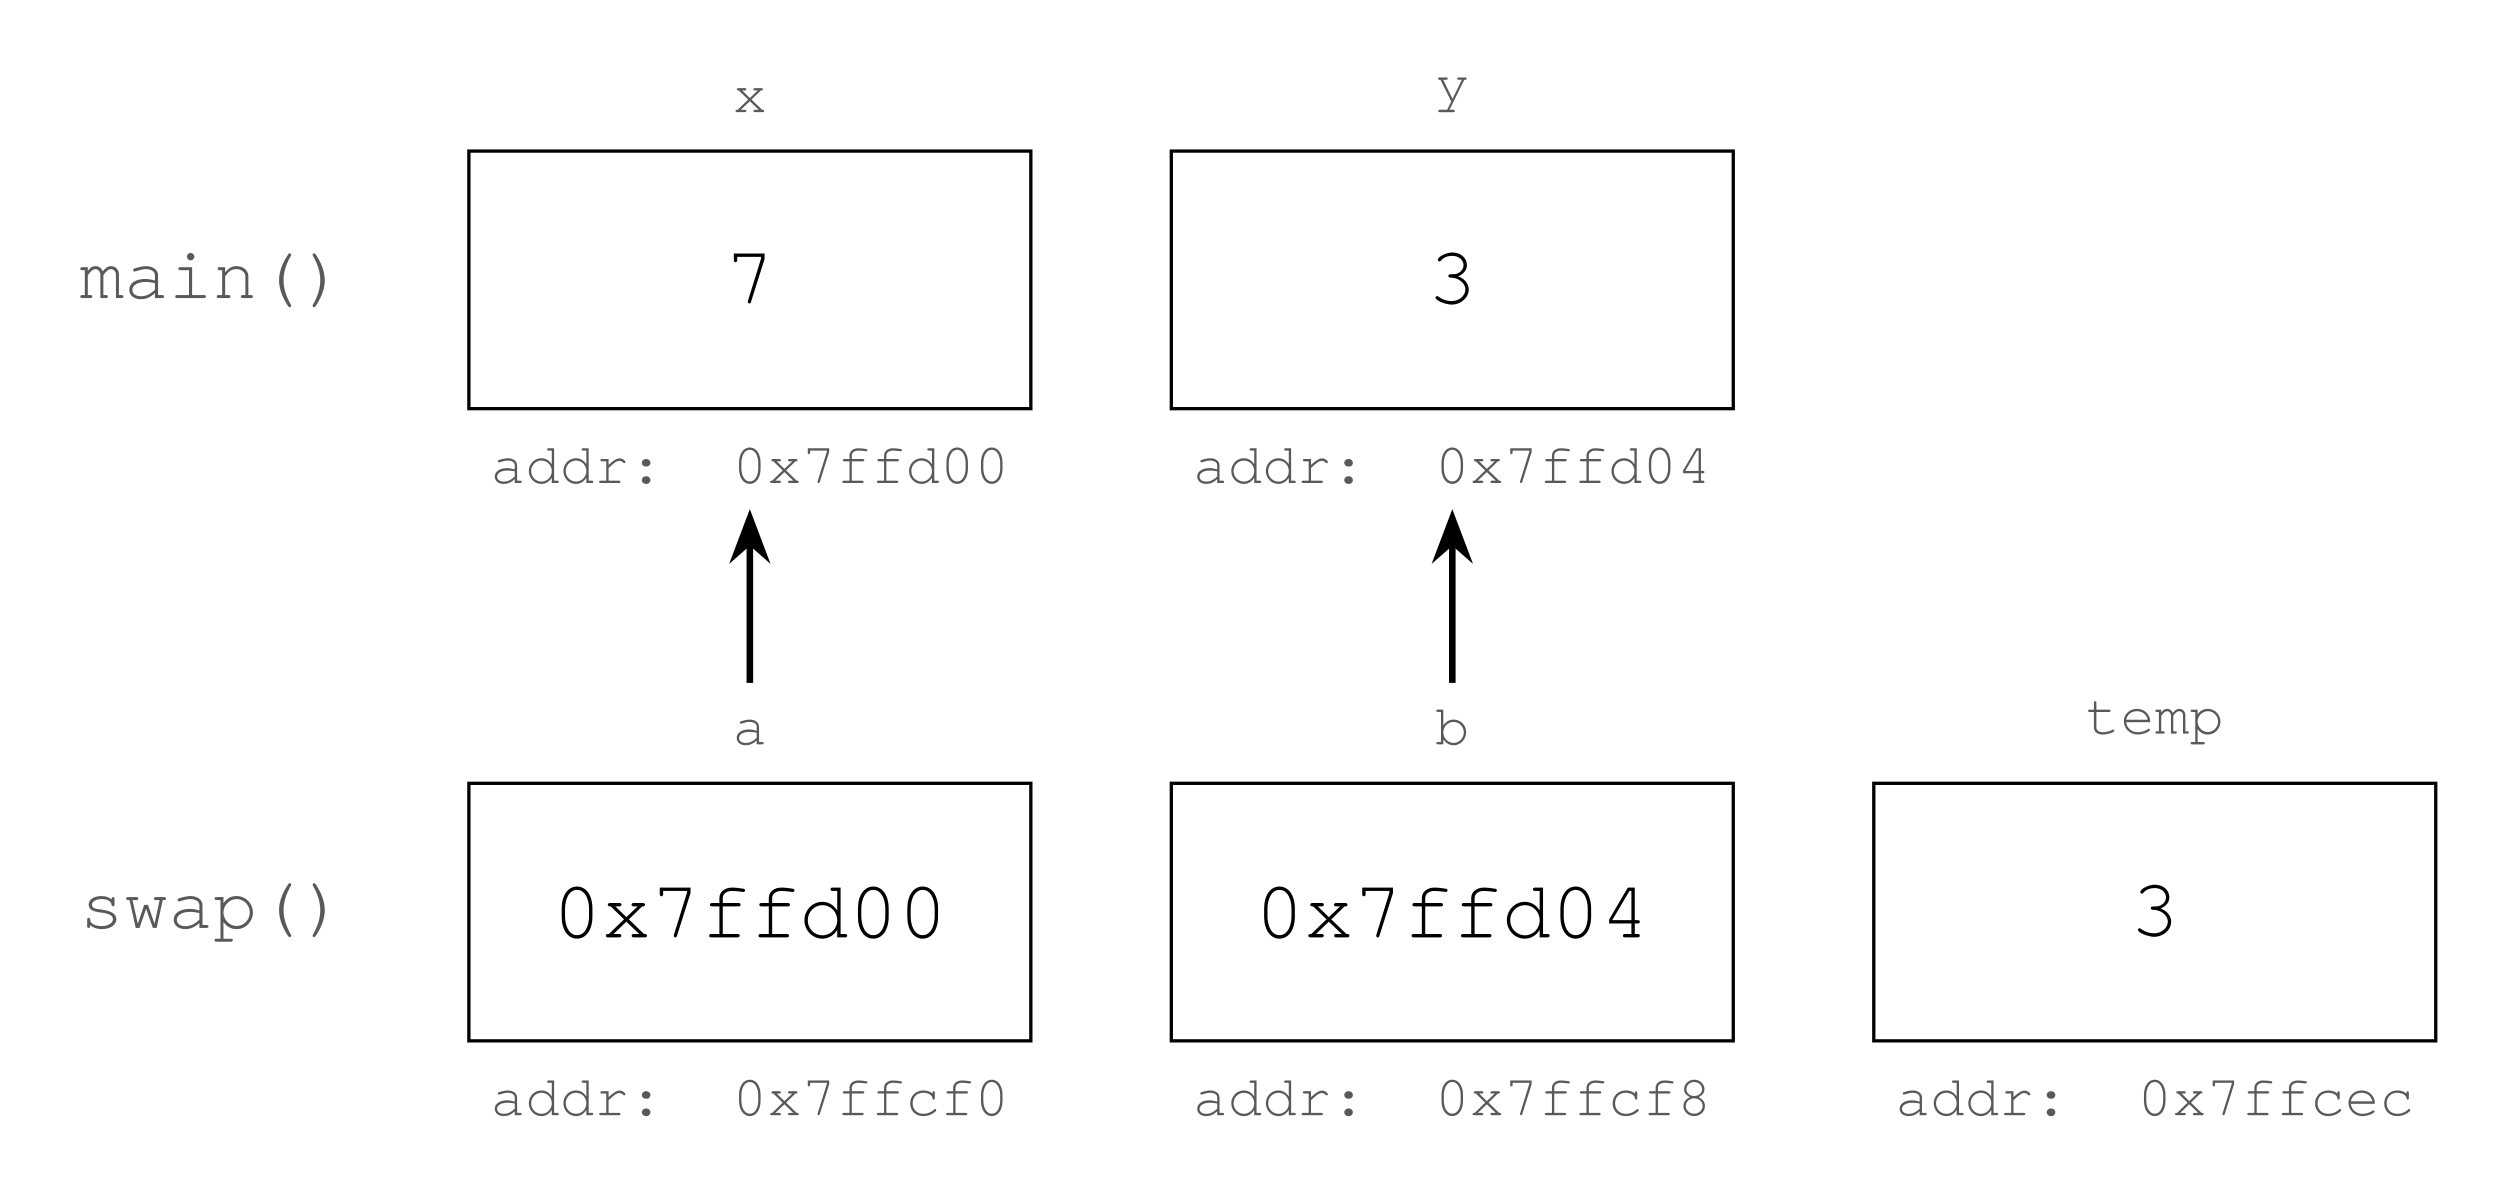
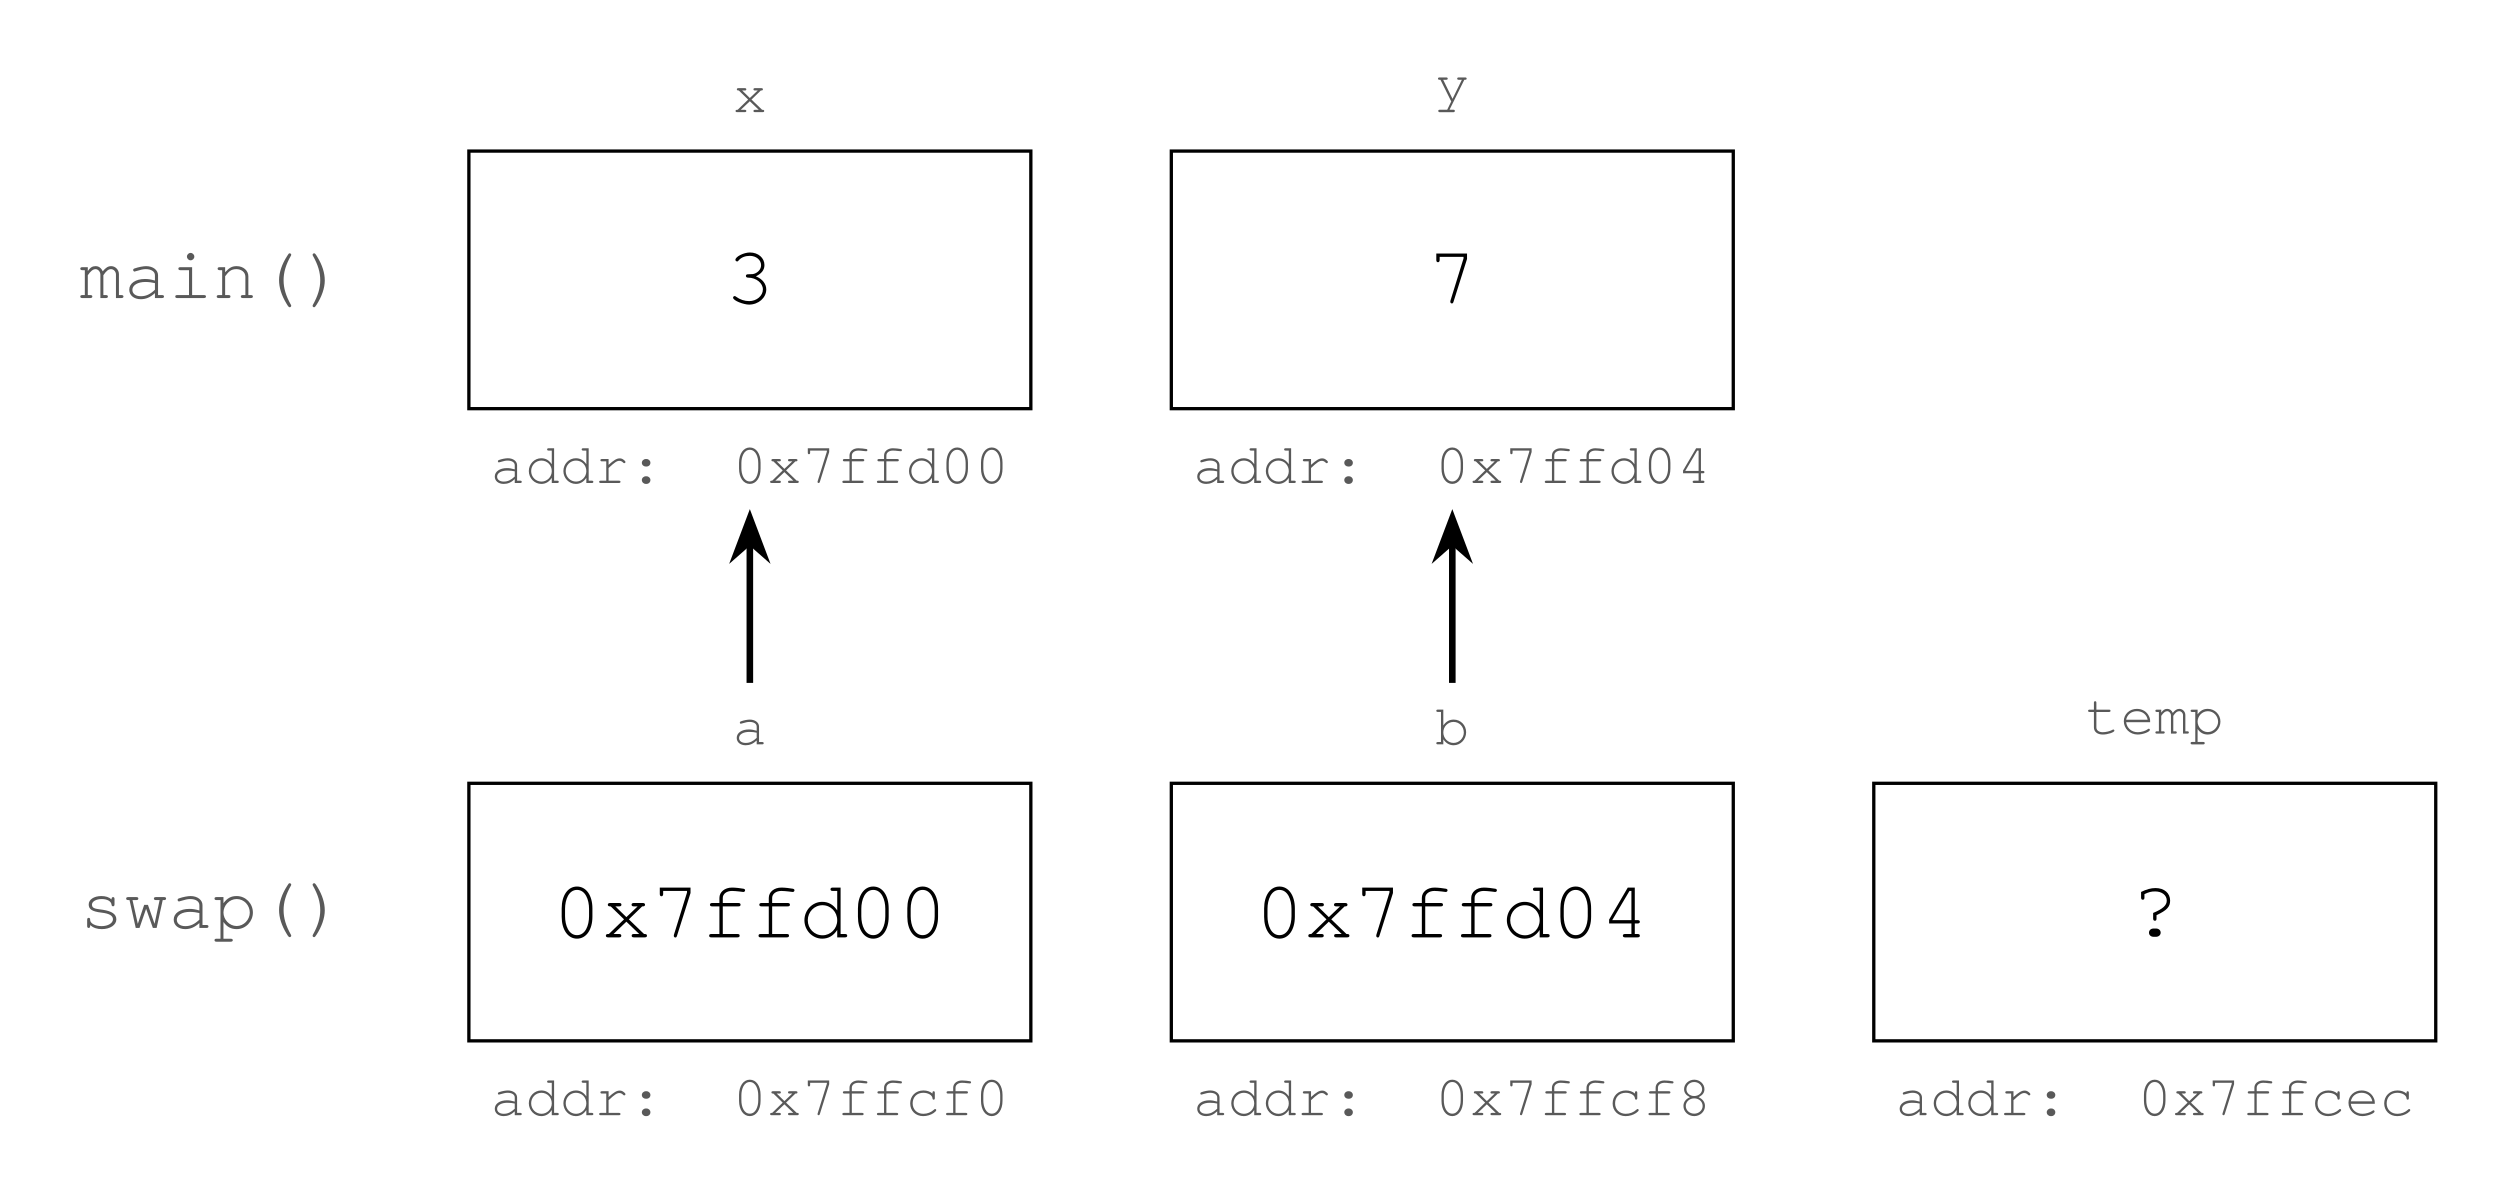
<svg xmlns="http://www.w3.org/2000/svg" xmlns:xlink="http://www.w3.org/1999/xlink" width="301.21" height="144.308" viewBox="0 0 301.21 144.308">
  <defs>
    <g>
      <g id="glyph-0-0">
+         <path d="M 4.953 -1.672 C 4.953 -2.344 4.484 -2.938 3.703 -3.25 C 4.328 -3.562 4.734 -3.969 4.734 -4.609 C 4.734 -5.469 3.984 -6.125 2.984 -6.125 C 2.25 -6.125 1.234 -5.625 1.234 -5.234 C 1.234 -5.141 1.328 -5.047 1.438 -5.047 C 1.516 -5.047 1.547 -5.062 1.641 -5.188 C 1.938 -5.531 2.422 -5.719 2.969 -5.719 C 3.734 -5.719 4.328 -5.234 4.328 -4.594 C 4.328 -4.172 4.047 -3.797 3.625 -3.609 C 3.406 -3.516 3.266 -3.5 2.766 -3.5 C 2.594 -3.5 2.5 -3.438 2.5 -3.297 C 2.5 -3.172 2.594 -3.094 2.766 -3.094 C 3.734 -3.094 4.547 -2.438 4.547 -1.672 C 4.547 -0.906 3.797 -0.266 2.891 -0.266 C 2.328 -0.266 1.781 -0.453 1.312 -0.797 C 1.234 -0.859 1.203 -0.875 1.141 -0.875 C 1.047 -0.875 0.953 -0.781 0.953 -0.688 C 0.953 -0.312 2.25 0.156 2.875 0.156 C 4.016 0.156 4.953 -0.672 4.953 -1.672 Z M 4.953 -1.672 " />
+       </g>
+       <g id="glyph-0-1">
        <path d="M 4.75 -5.344 L 4.75 -6 L 1.047 -6 L 1.047 -5.234 C 1.047 -5.047 1.109 -4.953 1.25 -4.953 C 1.375 -4.953 1.453 -5.047 1.453 -5.234 L 1.453 -5.594 L 4.328 -5.594 L 4.328 -5.406 L 2.75 -0.312 C 2.734 -0.281 2.734 -0.219 2.734 -0.188 C 2.734 -0.078 2.812 0.016 2.922 0.016 C 3.031 0.016 3.078 -0.047 3.125 -0.203 Z M 4.75 -5.344 " />
-       </g>
-       <g id="glyph-0-1">
-         <path d="M 4.953 -1.672 C 4.953 -2.344 4.484 -2.938 3.703 -3.25 C 4.328 -3.562 4.734 -3.969 4.734 -4.609 C 4.734 -5.469 3.984 -6.125 2.984 -6.125 C 2.25 -6.125 1.234 -5.625 1.234 -5.234 C 1.234 -5.141 1.328 -5.047 1.438 -5.047 C 1.516 -5.047 1.547 -5.062 1.641 -5.188 C 1.938 -5.531 2.422 -5.719 2.969 -5.719 C 3.734 -5.719 4.328 -5.234 4.328 -4.594 C 4.328 -4.172 4.047 -3.797 3.625 -3.609 C 3.406 -3.516 3.266 -3.5 2.766 -3.5 C 2.594 -3.5 2.5 -3.438 2.5 -3.297 C 2.5 -3.172 2.594 -3.094 2.766 -3.094 C 3.734 -3.094 4.547 -2.438 4.547 -1.672 C 4.547 -0.906 3.797 -0.266 2.891 -0.266 C 2.328 -0.266 1.781 -0.453 1.312 -0.797 C 1.234 -0.859 1.203 -0.875 1.141 -0.875 C 1.047 -0.875 0.953 -0.781 0.953 -0.688 C 0.953 -0.312 2.25 0.156 2.875 0.156 C 4.016 0.156 4.953 -0.672 4.953 -1.672 Z M 4.953 -1.672 " />
      </g>
      <g id="glyph-0-2">
        <path d="M 4.828 -2.484 L 4.828 -3.484 C 4.828 -5.062 4.078 -6.125 2.969 -6.125 C 1.875 -6.125 1.125 -5.062 1.125 -3.484 L 1.125 -2.484 C 1.125 -0.922 1.875 0.156 2.969 0.156 C 4.078 0.156 4.828 -0.922 4.828 -2.484 Z M 4.422 -2.547 C 4.422 -1.453 3.984 -0.266 2.969 -0.266 C 1.969 -0.266 1.531 -1.453 1.531 -2.547 L 1.531 -3.438 C 1.531 -4.531 1.969 -5.719 2.969 -5.719 C 3.984 -5.719 4.422 -4.531 4.422 -3.438 Z M 4.422 -2.547 " />
      </g>
      <g id="glyph-0-3">
        <path d="M 5.453 -0.203 C 5.453 -0.344 5.359 -0.406 5.172 -0.406 L 5.094 -0.406 L 3.266 -2.172 L 4.875 -3.734 L 4.953 -3.734 C 5.125 -3.734 5.219 -3.797 5.219 -3.938 C 5.219 -4.062 5.125 -4.141 4.953 -4.141 L 3.859 -4.141 C 3.688 -4.141 3.594 -4.062 3.594 -3.938 C 3.594 -3.797 3.688 -3.734 3.859 -3.734 L 4.328 -3.734 L 2.969 -2.438 L 1.641 -3.734 L 2.109 -3.734 C 2.281 -3.734 2.375 -3.797 2.375 -3.938 C 2.375 -4.078 2.281 -4.141 2.109 -4.141 L 1 -4.141 C 0.828 -4.141 0.734 -4.062 0.734 -3.938 C 0.734 -3.797 0.828 -3.734 1 -3.734 L 1.078 -3.734 L 2.688 -2.172 L 0.859 -0.406 L 0.781 -0.406 C 0.594 -0.406 0.5 -0.344 0.5 -0.203 C 0.5 -0.062 0.594 0 0.781 0 L 2.094 0 C 2.266 0 2.359 -0.062 2.359 -0.203 C 2.359 -0.344 2.266 -0.406 2.094 -0.406 L 1.422 -0.406 L 2.969 -1.891 L 4.516 -0.406 L 3.875 -0.406 C 3.688 -0.406 3.609 -0.344 3.609 -0.203 C 3.609 -0.062 3.688 0 3.875 0 L 5.172 0 C 5.359 0 5.453 -0.062 5.453 -0.203 Z M 5.453 -0.203 " />
      </g>
      <g id="glyph-0-4">
        <path d="M 5.375 -5.672 C 5.375 -5.766 5.312 -5.828 5.188 -5.859 C 4.875 -5.922 4.188 -6 3.812 -6 C 2.922 -6 2.281 -5.469 2.281 -4.75 L 2.281 -4.141 L 1.406 -4.141 C 1.234 -4.141 1.141 -4.062 1.141 -3.938 C 1.141 -3.797 1.234 -3.734 1.406 -3.734 L 2.281 -3.734 L 2.281 -0.406 L 1.312 -0.406 C 1.125 -0.406 1.047 -0.344 1.047 -0.203 C 1.047 -0.062 1.125 0 1.312 0 L 4.453 0 C 4.625 0 4.719 -0.062 4.719 -0.203 C 4.719 -0.344 4.641 -0.406 4.453 -0.406 L 2.688 -0.406 L 2.688 -3.734 L 4.562 -3.734 C 4.75 -3.734 4.828 -3.797 4.828 -3.938 C 4.828 -4.062 4.75 -4.141 4.562 -4.141 L 2.688 -4.141 L 2.688 -4.75 C 2.688 -5.234 3.141 -5.594 3.797 -5.594 C 4.016 -5.594 4.391 -5.562 4.656 -5.531 C 5.141 -5.469 5.156 -5.469 5.156 -5.469 C 5.281 -5.469 5.375 -5.547 5.375 -5.672 Z M 5.375 -5.672 " />
      </g>
      <g id="glyph-0-5">
        <path d="M 5.781 -0.203 C 5.781 -0.344 5.688 -0.406 5.516 -0.406 L 4.984 -0.406 L 4.984 -6 L 4.031 -6 C 3.859 -6 3.766 -5.922 3.766 -5.797 C 3.766 -5.656 3.859 -5.594 4.031 -5.594 L 4.578 -5.594 L 4.578 -3.25 C 4.094 -3.953 3.516 -4.281 2.766 -4.281 C 1.594 -4.281 0.625 -3.281 0.625 -2.062 C 0.625 -0.844 1.594 0.156 2.766 0.156 C 3.516 0.156 4.109 -0.188 4.578 -0.891 L 4.578 0 L 5.516 0 C 5.688 0 5.781 -0.062 5.781 -0.203 Z M 4.578 -2.047 C 4.578 -1.047 3.781 -0.25 2.812 -0.25 C 1.812 -0.25 1.031 -1.047 1.031 -2.062 C 1.031 -3.062 1.812 -3.875 2.797 -3.875 C 3.797 -3.875 4.578 -3.078 4.578 -2.047 Z M 4.578 -2.047 " />
      </g>
      <g id="glyph-0-6">
        <path d="M 4.75 -0.203 C 4.75 -0.344 4.656 -0.406 4.469 -0.406 L 4.141 -0.406 L 4.141 -1.672 L 4.469 -1.672 C 4.656 -1.672 4.75 -1.75 4.75 -1.875 C 4.75 -2.016 4.656 -2.078 4.469 -2.078 L 4.141 -2.078 L 4.141 -6 L 3.297 -6 L 1.047 -2.141 L 1.047 -1.672 L 3.734 -1.672 L 3.734 -0.406 L 2.969 -0.406 C 2.797 -0.406 2.703 -0.344 2.703 -0.203 C 2.703 -0.062 2.797 0 2.969 0 L 4.469 0 C 4.656 0 4.75 -0.062 4.75 -0.203 Z M 3.734 -2.078 L 1.422 -2.078 L 3.5 -5.594 L 3.734 -5.594 Z M 3.734 -2.078 " />
+       </g>
+       <g id="glyph-0-7">
+         <path d="M 4.828 -4.203 C 4.828 -5.109 4.125 -5.719 3.062 -5.719 C 2.516 -5.719 1.969 -5.562 1.328 -5.25 L 1.328 -4.578 C 1.328 -4.391 1.406 -4.312 1.531 -4.312 C 1.672 -4.312 1.734 -4.391 1.734 -4.578 L 1.734 -4.984 C 2.25 -5.234 2.562 -5.312 3.016 -5.312 C 3.844 -5.312 4.422 -4.859 4.422 -4.203 C 4.422 -3.625 3.938 -3.203 2.781 -2.719 L 2.781 -2.047 C 2.781 -1.859 2.859 -1.781 3 -1.781 C 3.125 -1.781 3.188 -1.859 3.188 -2.047 L 3.188 -2.453 C 4.438 -3.031 4.828 -3.469 4.828 -4.203 Z M 3.688 -0.344 C 3.688 -0.641 3.453 -0.844 3.109 -0.844 L 2.844 -0.844 C 2.516 -0.844 2.281 -0.641 2.281 -0.344 C 2.281 -0.047 2.516 0.156 2.844 0.156 L 3.109 0.156 C 3.453 0.156 3.688 -0.062 3.688 -0.344 Z M 3.688 -0.344 " />
      </g>
      <g id="glyph-1-0">
        <path d="M 3.812 -0.141 C 3.812 -0.234 3.75 -0.281 3.625 -0.281 L 3.562 -0.281 L 2.281 -1.516 L 3.406 -2.609 L 3.469 -2.609 C 3.594 -2.609 3.656 -2.656 3.656 -2.75 C 3.656 -2.844 3.594 -2.891 3.469 -2.891 L 2.703 -2.891 C 2.578 -2.891 2.516 -2.844 2.516 -2.75 C 2.516 -2.656 2.578 -2.609 2.703 -2.609 L 3.031 -2.609 L 2.078 -1.703 L 1.156 -2.609 L 1.469 -2.609 C 1.594 -2.609 1.656 -2.656 1.656 -2.75 C 1.656 -2.844 1.594 -2.891 1.469 -2.891 L 0.703 -2.891 C 0.578 -2.891 0.516 -2.844 0.516 -2.75 C 0.516 -2.656 0.578 -2.609 0.703 -2.609 L 0.75 -2.609 L 1.875 -1.516 L 0.609 -0.281 L 0.547 -0.281 C 0.422 -0.281 0.359 -0.234 0.359 -0.141 C 0.359 -0.047 0.422 0 0.547 0 L 1.469 0 C 1.594 0 1.656 -0.047 1.656 -0.141 C 1.656 -0.234 1.594 -0.281 1.469 -0.281 L 0.984 -0.281 L 2.078 -1.312 L 3.156 -0.281 L 2.703 -0.281 C 2.578 -0.281 2.516 -0.234 2.516 -0.141 C 2.516 -0.047 2.578 0 2.703 0 L 3.625 0 C 3.75 0 3.812 -0.047 3.812 -0.141 Z M 3.812 -0.141 " />
      </g>
      <g id="glyph-1-1">
        <path d="M 3.75 -0.141 C 3.75 -0.234 3.688 -0.281 3.562 -0.281 L 3.188 -0.281 L 3.188 -2.141 C 3.188 -2.625 2.719 -2.984 2.078 -2.984 C 1.812 -2.984 1.359 -2.906 0.984 -2.766 C 0.906 -2.734 0.875 -2.688 0.875 -2.625 C 0.875 -2.547 0.922 -2.484 1 -2.484 C 1 -2.484 1.047 -2.484 1.062 -2.5 C 1.609 -2.656 1.797 -2.703 2.047 -2.703 C 2.562 -2.703 2.906 -2.484 2.906 -2.141 L 2.906 -1.641 C 2.5 -1.75 2.281 -1.797 1.969 -1.797 C 1.094 -1.797 0.5 -1.375 0.5 -0.781 C 0.5 -0.25 0.938 0.109 1.578 0.109 C 2.062 0.109 2.484 -0.062 2.906 -0.469 L 2.906 0 L 3.562 0 C 3.688 0 3.75 -0.047 3.75 -0.141 Z M 2.906 -0.781 C 2.438 -0.344 2.062 -0.172 1.578 -0.172 C 1.094 -0.172 0.781 -0.406 0.781 -0.766 C 0.781 -1.203 1.281 -1.5 2.016 -1.5 C 2.328 -1.5 2.656 -1.469 2.906 -1.406 Z M 2.906 -0.781 " />
      </g>
      <g id="glyph-1-2">
        <path d="M 4.047 -0.141 C 4.047 -0.234 3.984 -0.281 3.859 -0.281 L 3.484 -0.281 L 3.484 -4.188 L 2.828 -4.188 C 2.703 -4.188 2.641 -4.141 2.641 -4.047 C 2.641 -3.953 2.703 -3.906 2.828 -3.906 L 3.203 -3.906 L 3.203 -2.266 C 2.859 -2.766 2.453 -2.984 1.938 -2.984 C 1.109 -2.984 0.438 -2.297 0.438 -1.438 C 0.438 -0.594 1.109 0.109 1.938 0.109 C 2.453 0.109 2.875 -0.125 3.203 -0.625 L 3.203 0 L 3.859 0 C 3.984 0 4.047 -0.047 4.047 -0.141 Z M 3.203 -1.422 C 3.203 -0.734 2.641 -0.172 1.969 -0.172 C 1.266 -0.172 0.719 -0.734 0.719 -1.438 C 0.719 -2.141 1.266 -2.703 1.953 -2.703 C 2.656 -2.703 3.203 -2.156 3.203 -1.422 Z M 3.203 -1.422 " />
      </g>
      <g id="glyph-1-3">
        <path d="M 3.75 -2.531 C 3.75 -2.594 3.719 -2.656 3.594 -2.75 C 3.406 -2.906 3.266 -2.969 3.062 -2.969 C 2.703 -2.969 2.359 -2.766 1.719 -2.188 L 1.719 -2.891 L 0.922 -2.891 C 0.797 -2.891 0.734 -2.844 0.734 -2.75 C 0.734 -2.656 0.797 -2.609 0.922 -2.609 L 1.438 -2.609 L 1.438 -0.281 L 0.766 -0.281 C 0.656 -0.281 0.578 -0.234 0.578 -0.141 C 0.578 -0.062 0.656 0 0.766 0 L 2.969 0 C 3.078 0 3.156 -0.062 3.156 -0.141 C 3.156 -0.234 3.078 -0.281 2.969 -0.281 L 1.719 -0.281 L 1.719 -1.812 C 2.484 -2.516 2.719 -2.672 3.031 -2.672 C 3.188 -2.672 3.328 -2.609 3.5 -2.438 C 3.547 -2.391 3.562 -2.391 3.609 -2.391 C 3.688 -2.391 3.75 -2.453 3.75 -2.531 Z M 3.75 -2.531 " />
      </g>
      <g id="glyph-1-4">
        <path d="M 2.594 -2.438 C 2.594 -2.688 2.391 -2.891 2.109 -2.891 L 2.047 -2.891 C 1.781 -2.891 1.562 -2.688 1.562 -2.438 C 1.562 -2.172 1.781 -1.984 2.047 -1.984 L 2.109 -1.984 C 2.391 -1.984 2.594 -2.172 2.594 -2.438 Z M 2.594 -0.359 C 2.594 -0.609 2.391 -0.812 2.109 -0.812 L 2.047 -0.812 C 1.781 -0.812 1.562 -0.609 1.562 -0.359 C 1.562 -0.094 1.781 0.109 2.047 0.109 L 2.109 0.109 C 2.391 0.109 2.594 -0.094 2.594 -0.359 Z M 2.594 -0.359 " />
      </g>
      <g id="glyph-1-5">
        <path d="M 3.375 -1.734 L 3.375 -2.438 C 3.375 -3.531 2.844 -4.281 2.078 -4.281 C 1.312 -4.281 0.781 -3.531 0.781 -2.438 L 0.781 -1.734 C 0.781 -0.641 1.312 0.109 2.078 0.109 C 2.844 0.109 3.375 -0.641 3.375 -1.734 Z M 3.094 -1.781 C 3.094 -1.016 2.781 -0.188 2.078 -0.188 C 1.375 -0.188 1.062 -1.016 1.062 -1.781 L 1.062 -2.406 C 1.062 -3.156 1.375 -4 2.078 -4 C 2.781 -4 3.094 -3.156 3.094 -2.406 Z M 3.094 -1.781 " />
      </g>
      <g id="glyph-1-6">
        <path d="M 3.312 -3.734 L 3.312 -4.188 L 0.734 -4.188 L 0.734 -3.656 C 0.734 -3.531 0.781 -3.469 0.875 -3.469 C 0.969 -3.469 1.016 -3.531 1.016 -3.656 L 1.016 -3.906 L 3.031 -3.906 L 3.031 -3.781 L 1.922 -0.219 C 1.922 -0.188 1.906 -0.156 1.906 -0.125 C 1.906 -0.062 1.969 0 2.047 0 C 2.109 0 2.156 -0.031 2.188 -0.141 Z M 3.312 -3.734 " />
      </g>
      <g id="glyph-1-7">
        <path d="M 3.75 -3.969 C 3.75 -4.031 3.719 -4.078 3.625 -4.094 C 3.406 -4.141 2.922 -4.188 2.656 -4.188 C 2.047 -4.188 1.594 -3.828 1.594 -3.312 L 1.594 -2.891 L 0.984 -2.891 C 0.859 -2.891 0.797 -2.844 0.797 -2.75 C 0.797 -2.656 0.859 -2.609 0.984 -2.609 L 1.594 -2.609 L 1.594 -0.281 L 0.922 -0.281 C 0.797 -0.281 0.734 -0.234 0.734 -0.141 C 0.734 -0.047 0.797 0 0.922 0 L 3.109 0 C 3.234 0 3.297 -0.047 3.297 -0.141 C 3.297 -0.234 3.234 -0.281 3.109 -0.281 L 1.875 -0.281 L 1.875 -2.609 L 3.188 -2.609 C 3.312 -2.609 3.375 -2.656 3.375 -2.75 C 3.375 -2.844 3.312 -2.891 3.188 -2.891 L 1.875 -2.891 L 1.875 -3.312 C 1.875 -3.656 2.188 -3.906 2.656 -3.906 C 2.797 -3.906 3.078 -3.891 3.266 -3.859 C 3.594 -3.828 3.609 -3.828 3.609 -3.828 C 3.688 -3.828 3.75 -3.875 3.75 -3.969 Z M 3.75 -3.969 " />
      </g>
      <g id="glyph-1-8">
        <path d="M 3.812 -2.75 C 3.812 -2.844 3.75 -2.891 3.625 -2.891 L 2.859 -2.891 C 2.734 -2.891 2.672 -2.844 2.672 -2.75 C 2.672 -2.656 2.734 -2.609 2.859 -2.609 L 3.234 -2.609 L 2.109 -0.312 L 0.984 -2.609 L 1.344 -2.609 C 1.469 -2.609 1.531 -2.656 1.531 -2.75 C 1.531 -2.844 1.469 -2.891 1.344 -2.891 L 0.547 -2.891 C 0.422 -2.891 0.359 -2.844 0.359 -2.75 C 0.359 -2.656 0.422 -2.609 0.547 -2.609 L 0.656 -2.609 L 1.953 0 L 1.469 1 L 0.578 1 C 0.453 1 0.391 1.047 0.391 1.141 C 0.391 1.234 0.453 1.297 0.578 1.297 L 2.203 1.297 C 2.328 1.297 2.391 1.234 2.391 1.141 C 2.391 1.047 2.328 1 2.203 1 L 1.75 1 L 3.531 -2.609 L 3.625 -2.609 C 3.75 -2.609 3.812 -2.656 3.812 -2.75 Z M 3.812 -2.75 " />
      </g>
      <g id="glyph-1-9">
        <path d="M 3.312 -0.141 C 3.312 -0.234 3.25 -0.281 3.125 -0.281 L 2.891 -0.281 L 2.891 -1.172 L 3.125 -1.172 C 3.25 -1.172 3.312 -1.219 3.312 -1.312 C 3.312 -1.406 3.25 -1.453 3.125 -1.453 L 2.891 -1.453 L 2.891 -4.188 L 2.312 -4.188 L 0.734 -1.5 L 0.734 -1.172 L 2.609 -1.172 L 2.609 -0.281 L 2.078 -0.281 C 1.953 -0.281 1.891 -0.234 1.891 -0.141 C 1.891 -0.047 1.953 0 2.078 0 L 3.125 0 C 3.25 0 3.312 -0.047 3.312 -0.141 Z M 2.609 -1.453 L 1 -1.453 L 2.438 -3.906 L 2.609 -3.906 Z M 2.609 -1.453 " />
      </g>
      <g id="glyph-1-10">
        <path d="M 3.719 -0.609 C 3.719 -0.688 3.656 -0.75 3.578 -0.75 C 3.531 -0.75 3.516 -0.734 3.453 -0.672 C 3.094 -0.344 2.656 -0.172 2.156 -0.172 C 1.406 -0.172 0.875 -0.688 0.875 -1.422 C 0.875 -2.188 1.391 -2.703 2.156 -2.703 C 2.734 -2.703 3.234 -2.422 3.266 -2.047 C 3.281 -1.922 3.312 -1.875 3.406 -1.875 C 3.5 -1.875 3.547 -1.938 3.547 -2.062 L 3.547 -2.703 C 3.547 -2.828 3.5 -2.891 3.406 -2.891 C 3.312 -2.891 3.266 -2.828 3.266 -2.703 L 3.266 -2.609 C 2.969 -2.859 2.609 -2.984 2.172 -2.984 C 1.25 -2.984 0.578 -2.328 0.578 -1.422 C 0.578 -0.531 1.234 0.109 2.141 0.109 C 2.609 0.109 3.062 -0.031 3.406 -0.266 C 3.609 -0.406 3.719 -0.531 3.719 -0.609 Z M 3.719 -0.609 " />
      </g>
      <g id="glyph-1-11">
        <path d="M 3.75 -1.453 C 3.75 -2.312 3.094 -2.984 2.25 -2.984 C 1.734 -2.984 1.344 -2.766 1 -2.281 L 1 -4.188 L 0.344 -4.188 C 0.219 -4.188 0.156 -4.141 0.156 -4.047 C 0.156 -3.953 0.219 -3.906 0.344 -3.906 L 0.719 -3.906 L 0.719 -0.281 L 0.344 -0.281 C 0.219 -0.281 0.156 -0.234 0.156 -0.141 C 0.156 -0.047 0.219 0 0.344 0 L 1 0 L 1 -0.609 C 1.328 -0.125 1.734 0.109 2.25 0.109 C 3.078 0.109 3.75 -0.594 3.75 -1.453 Z M 3.469 -1.422 C 3.469 -0.75 2.906 -0.172 2.234 -0.172 C 1.547 -0.172 1 -0.75 1 -1.438 C 1 -2.141 1.547 -2.703 2.234 -2.703 C 2.922 -2.703 3.469 -2.141 3.469 -1.422 Z M 3.469 -1.422 " />
      </g>
      <g id="glyph-1-12">
        <path d="M 3.375 -1.109 C 3.375 -1.578 3.109 -1.938 2.609 -2.172 C 3.094 -2.422 3.312 -2.719 3.312 -3.141 C 3.312 -3.766 2.75 -4.281 2.078 -4.281 C 1.422 -4.281 0.859 -3.766 0.859 -3.141 C 0.859 -2.719 1.078 -2.422 1.562 -2.172 C 1.047 -1.938 0.781 -1.578 0.781 -1.109 C 0.781 -0.438 1.359 0.109 2.078 0.109 C 2.797 0.109 3.375 -0.438 3.375 -1.109 Z M 3.031 -3.125 C 3.031 -2.672 2.609 -2.312 2.078 -2.312 C 1.547 -2.312 1.141 -2.672 1.141 -3.125 C 1.141 -3.609 1.547 -4 2.078 -4 C 2.609 -4 3.031 -3.609 3.031 -3.125 Z M 3.094 -1.109 C 3.094 -0.594 2.641 -0.188 2.078 -0.188 C 1.516 -0.188 1.062 -0.594 1.062 -1.109 C 1.062 -1.625 1.516 -2.031 2.078 -2.031 C 2.656 -2.031 3.094 -1.641 3.094 -1.109 Z M 3.094 -1.109 " />
      </g>
      <g id="glyph-1-13">
        <path d="M 3.469 -0.359 C 3.469 -0.422 3.406 -0.5 3.328 -0.5 C 3.297 -0.5 3.281 -0.484 3.219 -0.453 C 2.953 -0.297 2.453 -0.172 2.062 -0.172 C 1.594 -0.172 1.297 -0.406 1.297 -0.75 L 1.297 -2.609 L 2.812 -2.609 C 2.938 -2.609 3 -2.656 3 -2.75 C 3 -2.844 2.938 -2.891 2.812 -2.891 L 1.297 -2.891 L 1.297 -3.719 C 1.297 -3.844 1.25 -3.906 1.156 -3.906 C 1.047 -3.906 1 -3.844 1 -3.719 L 1 -2.891 L 0.5 -2.891 C 0.359 -2.891 0.297 -2.844 0.297 -2.75 C 0.297 -2.656 0.359 -2.609 0.5 -2.609 L 1 -2.609 L 1 -0.75 C 1 -0.219 1.422 0.109 2.078 0.109 C 2.672 0.109 3.469 -0.156 3.469 -0.359 Z M 3.469 -0.359 " />
      </g>
      <g id="glyph-1-14">
        <path d="M 3.609 -1.375 C 3.609 -1.703 3.594 -1.828 3.484 -2.062 C 3.234 -2.641 2.688 -2.984 2.016 -2.984 C 1.125 -2.984 0.438 -2.344 0.438 -1.5 C 0.438 -0.609 1.172 0.109 2.109 0.109 C 2.75 0.109 3.578 -0.219 3.578 -0.453 C 3.578 -0.531 3.516 -0.594 3.453 -0.594 C 3.406 -0.594 3.391 -0.578 3.344 -0.547 C 3.062 -0.328 2.547 -0.172 2.125 -0.172 C 1.375 -0.172 0.812 -0.656 0.719 -1.375 Z M 3.312 -1.672 L 0.719 -1.672 C 0.844 -2.297 1.344 -2.703 2.016 -2.703 C 2.688 -2.703 3.203 -2.297 3.312 -1.672 Z M 3.312 -1.672 " />
      </g>
      <g id="glyph-1-15">
        <path d="M 4.109 -0.141 C 4.109 -0.234 4.047 -0.281 3.922 -0.281 L 3.688 -0.281 L 3.688 -2.234 C 3.688 -2.656 3.359 -2.984 2.969 -2.984 C 2.672 -2.984 2.453 -2.844 2.172 -2.5 C 2.031 -2.828 1.797 -2.984 1.5 -2.984 C 1.219 -2.984 1.016 -2.859 0.781 -2.531 L 0.781 -2.891 L 0.266 -2.891 C 0.141 -2.891 0.078 -2.844 0.078 -2.75 C 0.078 -2.656 0.141 -2.609 0.266 -2.609 L 0.5 -2.609 L 0.5 -0.281 L 0.266 -0.281 C 0.141 -0.281 0.078 -0.234 0.078 -0.141 C 0.078 -0.047 0.141 0 0.25 0 L 1.016 0 C 1.125 0 1.203 -0.047 1.203 -0.141 C 1.203 -0.234 1.141 -0.281 1.016 -0.281 L 0.781 -0.281 L 0.781 -2.141 C 1.047 -2.531 1.266 -2.703 1.5 -2.703 C 1.734 -2.703 1.953 -2.469 1.953 -2.188 L 1.953 0 L 2.469 0 C 2.594 0 2.656 -0.047 2.656 -0.141 C 2.656 -0.234 2.594 -0.281 2.469 -0.281 L 2.234 -0.281 L 2.234 -2.141 C 2.5 -2.547 2.703 -2.703 2.953 -2.703 C 3.203 -2.703 3.406 -2.484 3.406 -2.219 L 3.406 0 L 3.922 0 C 4.047 0 4.109 -0.047 4.109 -0.141 Z M 4.109 -0.141 " />
      </g>
      <g id="glyph-1-16">
        <path d="M 3.75 -1.453 C 3.75 -2.281 3.094 -2.984 2.234 -2.984 C 1.719 -2.984 1.359 -2.797 1 -2.328 L 1 -2.891 L 0.344 -2.891 C 0.219 -2.891 0.156 -2.844 0.156 -2.75 C 0.156 -2.656 0.219 -2.609 0.344 -2.609 L 0.719 -2.609 L 0.719 1 L 0.344 1 C 0.219 1 0.156 1.047 0.156 1.141 C 0.156 1.234 0.219 1.297 0.344 1.297 L 1.672 1.297 C 1.797 1.297 1.859 1.234 1.859 1.141 C 1.859 1.047 1.797 1 1.672 1 L 1 1 L 1 -0.562 C 1.312 -0.109 1.703 0.109 2.234 0.109 C 3.094 0.109 3.75 -0.625 3.75 -1.453 Z M 3.469 -1.438 C 3.469 -0.797 2.906 -0.188 2.234 -0.188 C 1.547 -0.188 1 -0.797 1 -1.453 C 1 -2.109 1.547 -2.703 2.234 -2.703 C 2.938 -2.703 3.469 -2.109 3.469 -1.438 Z M 3.469 -1.438 " />
      </g>
      <g id="glyph-2-0">
        <path d="M 5.297 -0.188 C 5.297 -0.297 5.203 -0.359 5.047 -0.359 L 4.75 -0.359 L 4.75 -2.875 C 4.75 -3.406 4.328 -3.844 3.812 -3.844 C 3.438 -3.844 3.156 -3.656 2.797 -3.219 C 2.609 -3.641 2.312 -3.844 1.938 -3.844 C 1.562 -3.844 1.297 -3.688 1 -3.25 L 1 -3.719 L 0.344 -3.719 C 0.172 -3.719 0.094 -3.656 0.094 -3.547 C 0.094 -3.422 0.172 -3.359 0.344 -3.359 L 0.641 -3.359 L 0.641 -0.359 L 0.344 -0.359 C 0.172 -0.359 0.094 -0.297 0.094 -0.188 C 0.094 -0.062 0.172 0 0.328 0 L 1.297 0 C 1.453 0 1.547 -0.062 1.547 -0.188 C 1.547 -0.297 1.469 -0.359 1.297 -0.359 L 1 -0.359 L 1 -2.75 C 1.344 -3.25 1.625 -3.484 1.938 -3.484 C 2.234 -3.484 2.516 -3.172 2.516 -2.812 L 2.516 0 L 3.172 0 C 3.344 0 3.422 -0.062 3.422 -0.188 C 3.422 -0.297 3.344 -0.359 3.172 -0.359 L 2.875 -0.359 L 2.875 -2.75 C 3.219 -3.266 3.484 -3.484 3.797 -3.484 C 4.109 -3.484 4.391 -3.188 4.391 -2.844 L 4.391 0 L 5.047 0 C 5.203 0 5.297 -0.062 5.297 -0.188 Z M 5.297 -0.188 " />
      </g>
      <g id="glyph-2-1">
        <path d="M 4.828 -0.188 C 4.828 -0.297 4.75 -0.359 4.578 -0.359 L 4.109 -0.359 L 4.109 -2.75 C 4.109 -3.375 3.5 -3.844 2.672 -3.844 C 2.344 -3.844 1.75 -3.734 1.266 -3.562 C 1.172 -3.531 1.109 -3.469 1.109 -3.375 C 1.109 -3.281 1.203 -3.188 1.281 -3.188 C 1.281 -3.188 1.344 -3.203 1.375 -3.219 C 2.062 -3.422 2.312 -3.484 2.641 -3.484 C 3.297 -3.484 3.734 -3.188 3.734 -2.75 L 3.734 -2.109 C 3.219 -2.25 2.938 -2.297 2.531 -2.297 C 1.406 -2.297 0.641 -1.781 0.641 -1 C 0.641 -0.328 1.203 0.141 2.031 0.141 C 2.656 0.141 3.188 -0.094 3.734 -0.594 L 3.734 0 L 4.578 0 C 4.75 0 4.828 -0.062 4.828 -0.188 Z M 3.734 -1 C 3.141 -0.438 2.656 -0.219 2.031 -0.219 C 1.406 -0.219 1.016 -0.531 1.016 -0.984 C 1.016 -1.547 1.656 -1.938 2.594 -1.938 C 2.984 -1.938 3.422 -1.875 3.734 -1.797 Z M 3.734 -1 " />
      </g>
      <g id="glyph-2-2">
        <path d="M 4.531 -0.188 C 4.531 -0.297 4.453 -0.359 4.281 -0.359 L 2.859 -0.359 L 2.859 -3.719 L 1.438 -3.719 C 1.281 -3.719 1.203 -3.656 1.203 -3.547 C 1.203 -3.422 1.281 -3.359 1.438 -3.359 L 2.484 -3.359 L 2.484 -0.359 L 1.062 -0.359 C 0.906 -0.359 0.828 -0.297 0.828 -0.188 C 0.828 -0.062 0.906 0 1.062 0 L 4.281 0 C 4.438 0 4.531 -0.062 4.531 -0.188 Z M 3.125 -4.984 C 3.125 -5.234 2.922 -5.438 2.672 -5.438 C 2.438 -5.438 2.234 -5.234 2.234 -5 C 2.234 -4.75 2.438 -4.547 2.672 -4.547 C 2.922 -4.547 3.125 -4.75 3.125 -4.984 Z M 3.125 -4.984 " />
      </g>
      <g id="glyph-2-3">
        <path d="M 4.828 -0.188 C 4.828 -0.297 4.75 -0.359 4.578 -0.359 L 4.281 -0.359 L 4.281 -2.625 C 4.281 -3.312 3.672 -3.844 2.875 -3.844 C 2.328 -3.844 2 -3.672 1.484 -3.109 L 1.484 -3.719 L 0.828 -3.719 C 0.656 -3.719 0.578 -3.656 0.578 -3.547 C 0.578 -3.422 0.656 -3.359 0.828 -3.359 L 1.125 -3.359 L 1.125 -0.359 L 0.719 -0.359 C 0.547 -0.359 0.469 -0.297 0.469 -0.188 C 0.469 -0.062 0.547 0 0.719 0 L 1.891 0 C 2.047 0 2.125 -0.062 2.125 -0.188 C 2.125 -0.297 2.047 -0.359 1.891 -0.359 L 1.484 -0.359 L 1.484 -2.625 C 1.891 -3.156 2.156 -3.484 2.844 -3.484 C 3.406 -3.484 3.922 -3.141 3.922 -2.562 L 3.922 -0.359 L 3.609 -0.359 C 3.453 -0.359 3.375 -0.297 3.375 -0.188 C 3.375 -0.062 3.453 0 3.609 0 L 4.578 0 C 4.75 0 4.828 -0.062 4.828 -0.188 Z M 4.828 -0.188 " />
      </g>
      <g id="glyph-2-4">
        <path d="M 4.094 0.922 C 4.094 0.891 4.078 0.875 4.062 0.828 C 3.438 -0.281 3.172 -1.188 3.172 -2.141 C 3.172 -3.094 3.438 -4.031 4.062 -5.109 C 4.078 -5.156 4.094 -5.172 4.094 -5.203 C 4.094 -5.312 4 -5.391 3.906 -5.391 C 3.812 -5.391 3.75 -5.328 3.609 -5.078 C 2.969 -4.094 2.625 -3.062 2.625 -2.172 C 2.625 -1.25 2.922 -0.312 3.531 0.688 C 3.719 1.016 3.812 1.109 3.906 1.109 C 4 1.109 4.094 1.031 4.094 0.922 Z M 4.094 0.922 " />
      </g>
      <g id="glyph-2-5">
        <path d="M 2.781 -2.109 C 2.781 -3.031 2.484 -3.969 1.875 -4.969 C 1.672 -5.312 1.594 -5.391 1.5 -5.391 C 1.406 -5.391 1.312 -5.312 1.312 -5.203 C 1.312 -5.172 1.328 -5.156 1.344 -5.109 C 1.969 -4 2.234 -3.109 2.234 -2.141 C 2.234 -1.188 1.953 -0.266 1.344 0.828 C 1.328 0.875 1.312 0.891 1.312 0.922 C 1.312 1.031 1.391 1.109 1.484 1.109 C 1.578 1.109 1.641 1.047 1.797 0.797 C 2.422 -0.172 2.781 -1.219 2.781 -2.109 Z M 2.781 -2.109 " />
      </g>
      <g id="glyph-2-6">
        <path d="M 4.438 -1.031 C 4.438 -1.672 3.891 -2.016 2.828 -2.188 C 2.062 -2.312 1.5 -2.281 1.5 -2.812 C 1.5 -3.188 2 -3.484 2.672 -3.484 C 3.344 -3.484 3.812 -3.219 3.859 -2.812 C 3.875 -2.672 3.938 -2.609 4.047 -2.609 C 4.156 -2.609 4.219 -2.688 4.219 -2.859 L 4.219 -3.469 C 4.219 -3.641 4.156 -3.719 4.047 -3.719 C 3.922 -3.719 3.859 -3.625 3.859 -3.469 L 3.859 -3.438 C 3.547 -3.719 3.141 -3.844 2.625 -3.844 C 1.75 -3.844 1.109 -3.422 1.109 -2.844 C 1.109 -2.312 1.406 -1.984 2.672 -1.844 C 3.641 -1.734 4.031 -1.453 4.031 -1.047 C 4.031 -0.578 3.438 -0.219 2.656 -0.219 C 1.906 -0.219 1.281 -0.547 1.281 -0.969 L 1.281 -1.031 C 1.281 -1.141 1.219 -1.219 1.109 -1.219 C 0.984 -1.219 0.922 -1.141 0.922 -0.984 L 0.922 -0.234 C 0.922 -0.078 0.984 0 1.109 0 C 1.219 0 1.281 -0.078 1.281 -0.234 L 1.281 -0.344 C 1.656 -0.016 2.109 0.141 2.688 0.141 C 3.688 0.141 4.438 -0.359 4.438 -1.031 Z M 4.438 -1.031 " />
      </g>
      <g id="glyph-2-7">
        <path d="M 5.078 -3.547 C 5.078 -3.656 5 -3.719 4.844 -3.719 L 3.859 -3.719 C 3.688 -3.719 3.609 -3.656 3.609 -3.547 C 3.609 -3.422 3.688 -3.359 3.859 -3.359 L 4.297 -3.359 L 3.688 -0.5 L 2.891 -2.781 L 2.438 -2.781 L 1.672 -0.5 L 1.031 -3.359 L 1.5 -3.359 C 1.656 -3.359 1.734 -3.422 1.734 -3.547 C 1.734 -3.656 1.656 -3.719 1.5 -3.719 L 0.516 -3.719 C 0.344 -3.719 0.266 -3.656 0.266 -3.547 C 0.266 -3.422 0.344 -3.359 0.516 -3.359 L 0.672 -3.359 L 1.422 0 L 1.875 0 L 2.672 -2.312 L 3.484 0 L 3.938 0 L 4.672 -3.359 L 4.844 -3.359 C 5 -3.359 5.078 -3.422 5.078 -3.547 Z M 5.078 -3.547 " />
      </g>
      <g id="glyph-2-8">
        <path d="M 4.828 -1.859 C 4.828 -2.922 3.984 -3.844 2.875 -3.844 C 2.203 -3.844 1.75 -3.609 1.281 -2.984 L 1.281 -3.719 L 0.438 -3.719 C 0.281 -3.719 0.203 -3.656 0.203 -3.547 C 0.203 -3.422 0.281 -3.359 0.438 -3.359 L 0.922 -3.359 L 0.922 1.297 L 0.438 1.297 C 0.281 1.297 0.203 1.359 0.203 1.469 C 0.203 1.594 0.281 1.656 0.438 1.656 L 2.156 1.656 C 2.312 1.656 2.406 1.594 2.406 1.469 C 2.406 1.359 2.312 1.297 2.156 1.297 L 1.281 1.297 L 1.281 -0.719 C 1.688 -0.141 2.188 0.141 2.875 0.141 C 3.984 0.141 4.828 -0.797 4.828 -1.859 Z M 4.453 -1.844 C 4.453 -1.016 3.75 -0.234 2.875 -0.234 C 1.984 -0.234 1.281 -1.016 1.281 -1.859 C 1.281 -2.703 1.984 -3.484 2.875 -3.484 C 3.781 -3.484 4.453 -2.719 4.453 -1.844 Z M 4.453 -1.844 " />
      </g>
    </g>
  </defs>
  <path fill="none" stroke-width="0.399" stroke-linecap="butt" stroke-linejoin="miter" stroke="rgb(0%, 0%, 0%)" stroke-opacity="1" stroke-miterlimit="10" d="M -34.015 29.763 L 34.017 29.763 L 34.017 60.947 L -34.015 60.947 Z M -34.015 29.763 " transform="matrix(0.995228, 0, 0, -0.995228, 90.34497, 78.85885)" />
  <g fill="rgb(0%, 0%, 0%)" fill-opacity="1">
    <use xlink:href="#glyph-0-0" x="87.37" y="36.545" />
  </g>
  <g fill="rgb(34.999%, 34.999%, 34.999%)" fill-opacity="1">
    <use xlink:href="#glyph-1-0" x="88.263" y="13.512" />
  </g>
  <g fill="rgb(34.999%, 34.999%, 34.999%)" fill-opacity="1">
    <use xlink:href="#glyph-1-1" x="59.113" y="58.195" />
    <use xlink:href="#glyph-1-2" x="63.277" y="58.195" />
    <use xlink:href="#glyph-1-2" x="67.441" y="58.195" />
    <use xlink:href="#glyph-1-3" x="71.606" y="58.195" />
    <use xlink:href="#glyph-1-4" x="75.77" y="58.195" />
  </g>
  <g fill="rgb(34.999%, 34.999%, 34.999%)" fill-opacity="1">
    <use xlink:href="#glyph-1-5" x="88.263" y="58.195" />
    <use xlink:href="#glyph-1-0" x="92.427" y="58.195" />
    <use xlink:href="#glyph-1-6" x="96.592" y="58.195" />
    <use xlink:href="#glyph-1-7" x="100.756" y="58.195" />
    <use xlink:href="#glyph-1-7" x="104.92" y="58.195" />
    <use xlink:href="#glyph-1-2" x="109.084" y="58.195" />
    <use xlink:href="#glyph-1-5" x="113.249" y="58.195" />
    <use xlink:href="#glyph-1-5" x="117.413" y="58.195" />
  </g>
  <path fill="none" stroke-width="0.399" stroke-linecap="butt" stroke-linejoin="miter" stroke="rgb(0%, 0%, 0%)" stroke-opacity="1" stroke-miterlimit="10" d="M 51.024 29.763 L 119.055 29.763 L 119.055 60.947 L 51.024 60.947 Z M 51.024 29.763 " transform="matrix(0.995228, 0, 0, -0.995228, 90.34497, 78.85885)" />
  <g fill="rgb(0%, 0%, 0%)" fill-opacity="1">
    <use xlink:href="#glyph-0-1" x="172.004" y="36.545" />
  </g>
  <g fill="rgb(34.999%, 34.999%, 34.999%)" fill-opacity="1">
    <use xlink:href="#glyph-1-8" x="172.896" y="12.221" />
  </g>
  <g fill="rgb(34.999%, 34.999%, 34.999%)" fill-opacity="1">
    <use xlink:href="#glyph-1-1" x="143.746" y="58.195" />
    <use xlink:href="#glyph-1-2" x="147.91" y="58.195" />
    <use xlink:href="#glyph-1-2" x="152.075" y="58.195" />
    <use xlink:href="#glyph-1-3" x="156.239" y="58.195" />
    <use xlink:href="#glyph-1-4" x="160.403" y="58.195" />
  </g>
  <g fill="rgb(34.999%, 34.999%, 34.999%)" fill-opacity="1">
    <use xlink:href="#glyph-1-5" x="172.896" y="58.195" />
    <use xlink:href="#glyph-1-0" x="177.06" y="58.195" />
    <use xlink:href="#glyph-1-6" x="181.225" y="58.195" />
    <use xlink:href="#glyph-1-7" x="185.389" y="58.195" />
    <use xlink:href="#glyph-1-7" x="189.553" y="58.195" />
    <use xlink:href="#glyph-1-2" x="193.718" y="58.195" />
    <use xlink:href="#glyph-1-5" x="197.882" y="58.195" />
    <use xlink:href="#glyph-1-9" x="202.046" y="58.195" />
  </g>
  <g fill="rgb(34.999%, 34.999%, 34.999%)" fill-opacity="1">
    <use xlink:href="#glyph-2-0" x="9.579" y="35.91" />
    <use xlink:href="#glyph-2-1" x="14.933" y="35.91" />
    <use xlink:href="#glyph-2-2" x="20.288" y="35.91" />
    <use xlink:href="#glyph-2-3" x="25.642" y="35.91" />
    <use xlink:href="#glyph-2-4" x="30.996" y="35.91" />
    <use xlink:href="#glyph-2-5" x="36.35" y="35.91" />
  </g>
  <path fill="none" stroke-width="0.399" stroke-linecap="butt" stroke-linejoin="miter" stroke="rgb(0%, 0%, 0%)" stroke-opacity="1" stroke-miterlimit="10" d="M -34.015 -46.771 L 34.017 -46.771 L 34.017 -15.591 L -34.015 -15.591 Z M -34.015 -46.771 " transform="matrix(0.995228, 0, 0, -0.995228, 90.34497, 78.85885)" />
  <g fill="rgb(0%, 0%, 0%)" fill-opacity="1">
    <use xlink:href="#glyph-0-2" x="66.549" y="112.938" />
    <use xlink:href="#glyph-0-3" x="72.498" y="112.938" />
-     <use xlink:href="#glyph-0-0" x="78.447" y="112.938" />
+     <use xlink:href="#glyph-0-1" x="78.447" y="112.938" />
    <use xlink:href="#glyph-0-4" x="84.396" y="112.938" />
    <use xlink:href="#glyph-0-4" x="90.345" y="112.938" />
    <use xlink:href="#glyph-0-5" x="96.294" y="112.938" />
    <use xlink:href="#glyph-0-2" x="102.243" y="112.938" />
    <use xlink:href="#glyph-0-2" x="108.192" y="112.938" />
  </g>
  <g fill="rgb(34.999%, 34.999%, 34.999%)" fill-opacity="1">
    <use xlink:href="#glyph-1-1" x="88.263" y="89.683" />
  </g>
  <g fill="rgb(34.999%, 34.999%, 34.999%)" fill-opacity="1">
    <use xlink:href="#glyph-1-1" x="59.113" y="134.366" />
    <use xlink:href="#glyph-1-2" x="63.277" y="134.366" />
    <use xlink:href="#glyph-1-2" x="67.441" y="134.366" />
    <use xlink:href="#glyph-1-3" x="71.606" y="134.366" />
    <use xlink:href="#glyph-1-4" x="75.77" y="134.366" />
  </g>
  <g fill="rgb(34.999%, 34.999%, 34.999%)" fill-opacity="1">
    <use xlink:href="#glyph-1-5" x="88.263" y="134.366" />
    <use xlink:href="#glyph-1-0" x="92.427" y="134.366" />
    <use xlink:href="#glyph-1-6" x="96.592" y="134.366" />
    <use xlink:href="#glyph-1-7" x="100.756" y="134.366" />
    <use xlink:href="#glyph-1-7" x="104.92" y="134.366" />
    <use xlink:href="#glyph-1-10" x="109.084" y="134.366" />
    <use xlink:href="#glyph-1-7" x="113.249" y="134.366" />
    <use xlink:href="#glyph-1-5" x="117.413" y="134.366" />
  </g>
  <path fill="none" stroke-width="0.399" stroke-linecap="butt" stroke-linejoin="miter" stroke="rgb(0%, 0%, 0%)" stroke-opacity="1" stroke-miterlimit="10" d="M 51.024 -46.771 L 119.055 -46.771 L 119.055 -15.591 L 51.024 -15.591 Z M 51.024 -46.771 " transform="matrix(0.995228, 0, 0, -0.995228, 90.34497, 78.85885)" />
  <g fill="rgb(0%, 0%, 0%)" fill-opacity="1">
    <use xlink:href="#glyph-0-2" x="151.182" y="112.938" />
    <use xlink:href="#glyph-0-3" x="157.131" y="112.938" />
-     <use xlink:href="#glyph-0-0" x="163.08" y="112.938" />
+     <use xlink:href="#glyph-0-1" x="163.08" y="112.938" />
    <use xlink:href="#glyph-0-4" x="169.029" y="112.938" />
    <use xlink:href="#glyph-0-4" x="174.978" y="112.938" />
    <use xlink:href="#glyph-0-5" x="180.927" y="112.938" />
    <use xlink:href="#glyph-0-2" x="186.876" y="112.938" />
    <use xlink:href="#glyph-0-6" x="192.825" y="112.938" />
  </g>
  <g fill="rgb(34.999%, 34.999%, 34.999%)" fill-opacity="1">
    <use xlink:href="#glyph-1-11" x="172.896" y="89.683" />
  </g>
  <g fill="rgb(34.999%, 34.999%, 34.999%)" fill-opacity="1">
    <use xlink:href="#glyph-1-1" x="143.746" y="134.366" />
    <use xlink:href="#glyph-1-2" x="147.91" y="134.366" />
    <use xlink:href="#glyph-1-2" x="152.075" y="134.366" />
    <use xlink:href="#glyph-1-3" x="156.239" y="134.366" />
    <use xlink:href="#glyph-1-4" x="160.403" y="134.366" />
  </g>
  <g fill="rgb(34.999%, 34.999%, 34.999%)" fill-opacity="1">
    <use xlink:href="#glyph-1-5" x="172.896" y="134.366" />
    <use xlink:href="#glyph-1-0" x="177.06" y="134.366" />
    <use xlink:href="#glyph-1-6" x="181.225" y="134.366" />
    <use xlink:href="#glyph-1-7" x="185.389" y="134.366" />
    <use xlink:href="#glyph-1-7" x="189.553" y="134.366" />
    <use xlink:href="#glyph-1-10" x="193.718" y="134.366" />
    <use xlink:href="#glyph-1-7" x="197.882" y="134.366" />
    <use xlink:href="#glyph-1-12" x="202.046" y="134.366" />
  </g>
  <path fill="none" stroke-width="0.399" stroke-linecap="butt" stroke-linejoin="miter" stroke="rgb(0%, 0%, 0%)" stroke-opacity="1" stroke-miterlimit="10" d="M 136.066 -46.771 L 204.098 -46.771 L 204.098 -15.591 L 136.066 -15.591 Z M 136.066 -46.771 " transform="matrix(0.995228, 0, 0, -0.995228, 90.34497, 78.85885)" />
  <g fill="rgb(0%, 0%, 0%)" fill-opacity="1">
-     <use xlink:href="#glyph-0-1" x="256.638" y="112.715" />
+     <use xlink:href="#glyph-0-7" x="256.638" y="112.715" />
  </g>
  <g fill="rgb(34.999%, 34.999%, 34.999%)" fill-opacity="1">
    <use xlink:href="#glyph-1-13" x="251.283" y="88.391" />
    <use xlink:href="#glyph-1-14" x="255.448" y="88.391" />
    <use xlink:href="#glyph-1-15" x="259.612" y="88.391" />
    <use xlink:href="#glyph-1-16" x="263.776" y="88.391" />
  </g>
  <g fill="rgb(34.999%, 34.999%, 34.999%)" fill-opacity="1">
    <use xlink:href="#glyph-1-1" x="228.38" y="134.366" />
    <use xlink:href="#glyph-1-2" x="232.544" y="134.366" />
    <use xlink:href="#glyph-1-2" x="236.709" y="134.366" />
    <use xlink:href="#glyph-1-3" x="240.873" y="134.366" />
    <use xlink:href="#glyph-1-4" x="245.037" y="134.366" />
  </g>
  <g fill="rgb(34.999%, 34.999%, 34.999%)" fill-opacity="1">
    <use xlink:href="#glyph-1-5" x="257.53" y="134.366" />
    <use xlink:href="#glyph-1-0" x="261.695" y="134.366" />
    <use xlink:href="#glyph-1-6" x="265.859" y="134.366" />
    <use xlink:href="#glyph-1-7" x="270.023" y="134.366" />
    <use xlink:href="#glyph-1-7" x="274.187" y="134.366" />
    <use xlink:href="#glyph-1-10" x="278.352" y="134.366" />
    <use xlink:href="#glyph-1-14" x="282.516" y="134.366" />
    <use xlink:href="#glyph-1-10" x="286.68" y="134.366" />
  </g>
  <g fill="rgb(34.999%, 34.999%, 34.999%)" fill-opacity="1">
    <use xlink:href="#glyph-2-6" x="9.579" y="111.804" />
    <use xlink:href="#glyph-2-7" x="14.933" y="111.804" />
    <use xlink:href="#glyph-2-1" x="20.288" y="111.804" />
    <use xlink:href="#glyph-2-8" x="25.642" y="111.804" />
    <use xlink:href="#glyph-2-4" x="30.996" y="111.804" />
    <use xlink:href="#glyph-2-5" x="36.35" y="111.804" />
  </g>
  <path fill="none" stroke-width="0.797" stroke-linecap="butt" stroke-linejoin="miter" stroke="rgb(0%, 0%, 0%)" stroke-opacity="1" stroke-miterlimit="10" d="M -0.001 -3.435 L -0.001 13.497 " transform="matrix(0.995228, 0, 0, -0.995228, 90.34497, 78.85885)" />
  <path fill-rule="nonzero" fill="rgb(0%, 0%, 0%)" fill-opacity="1" stroke-width="0.797" stroke-linecap="butt" stroke-linejoin="miter" stroke="rgb(0%, 0%, 0%)" stroke-opacity="1" stroke-miterlimit="10" d="M 5.442 0.001 L 1.286 1.571 L 2.663 0.001 L 1.286 -1.569 Z M 5.442 0.001 " transform="matrix(0, -0.995228, -0.995228, 0, 90.34497, 67.8773)" />
  <path fill="none" stroke-width="0.797" stroke-linecap="butt" stroke-linejoin="miter" stroke="rgb(0%, 0%, 0%)" stroke-opacity="1" stroke-miterlimit="10" d="M 85.041 -3.435 L 85.041 13.497 " transform="matrix(0.995228, 0, 0, -0.995228, 90.34497, 78.85885)" />
  <path fill-rule="nonzero" fill="rgb(0%, 0%, 0%)" fill-opacity="1" stroke-width="0.797" stroke-linecap="butt" stroke-linejoin="miter" stroke="rgb(0%, 0%, 0%)" stroke-opacity="1" stroke-miterlimit="10" d="M 5.442 -0.001 L 1.286 1.569 L 2.663 -0.001 L 1.286 -1.571 Z M 5.442 -0.001 " transform="matrix(0, -0.995228, -0.995228, 0, 174.9795, 67.8773)" />
</svg>
